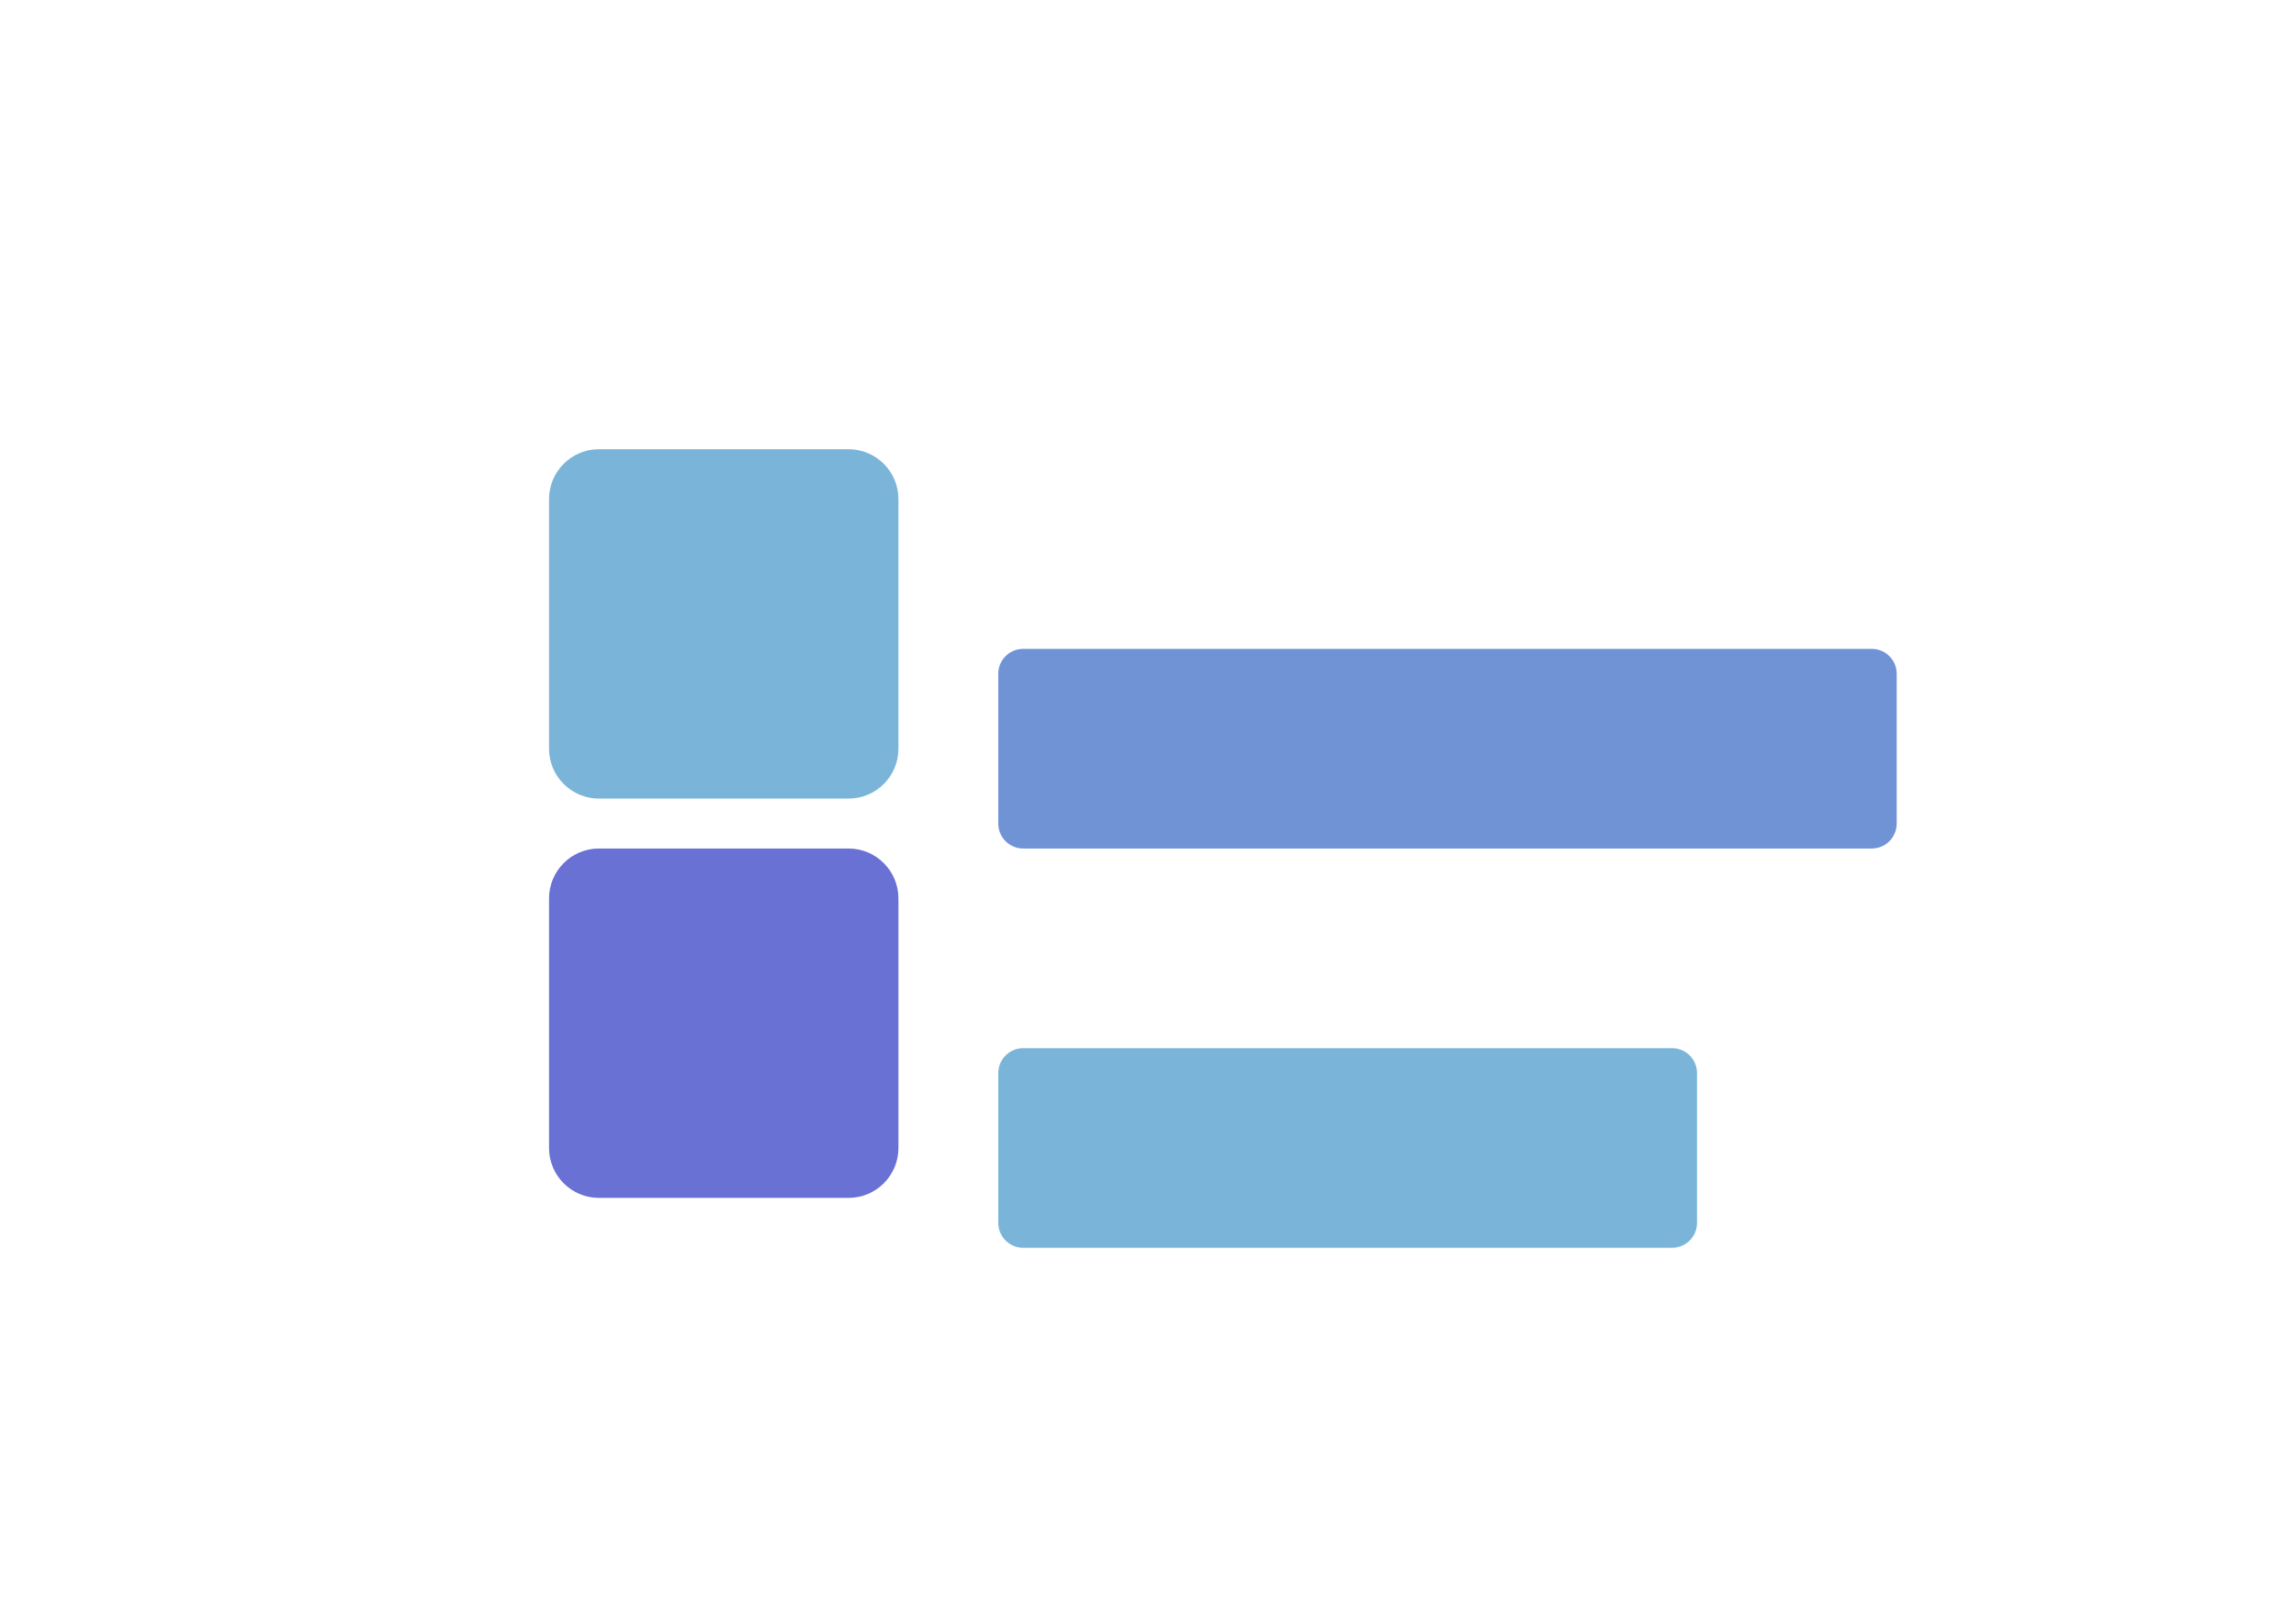
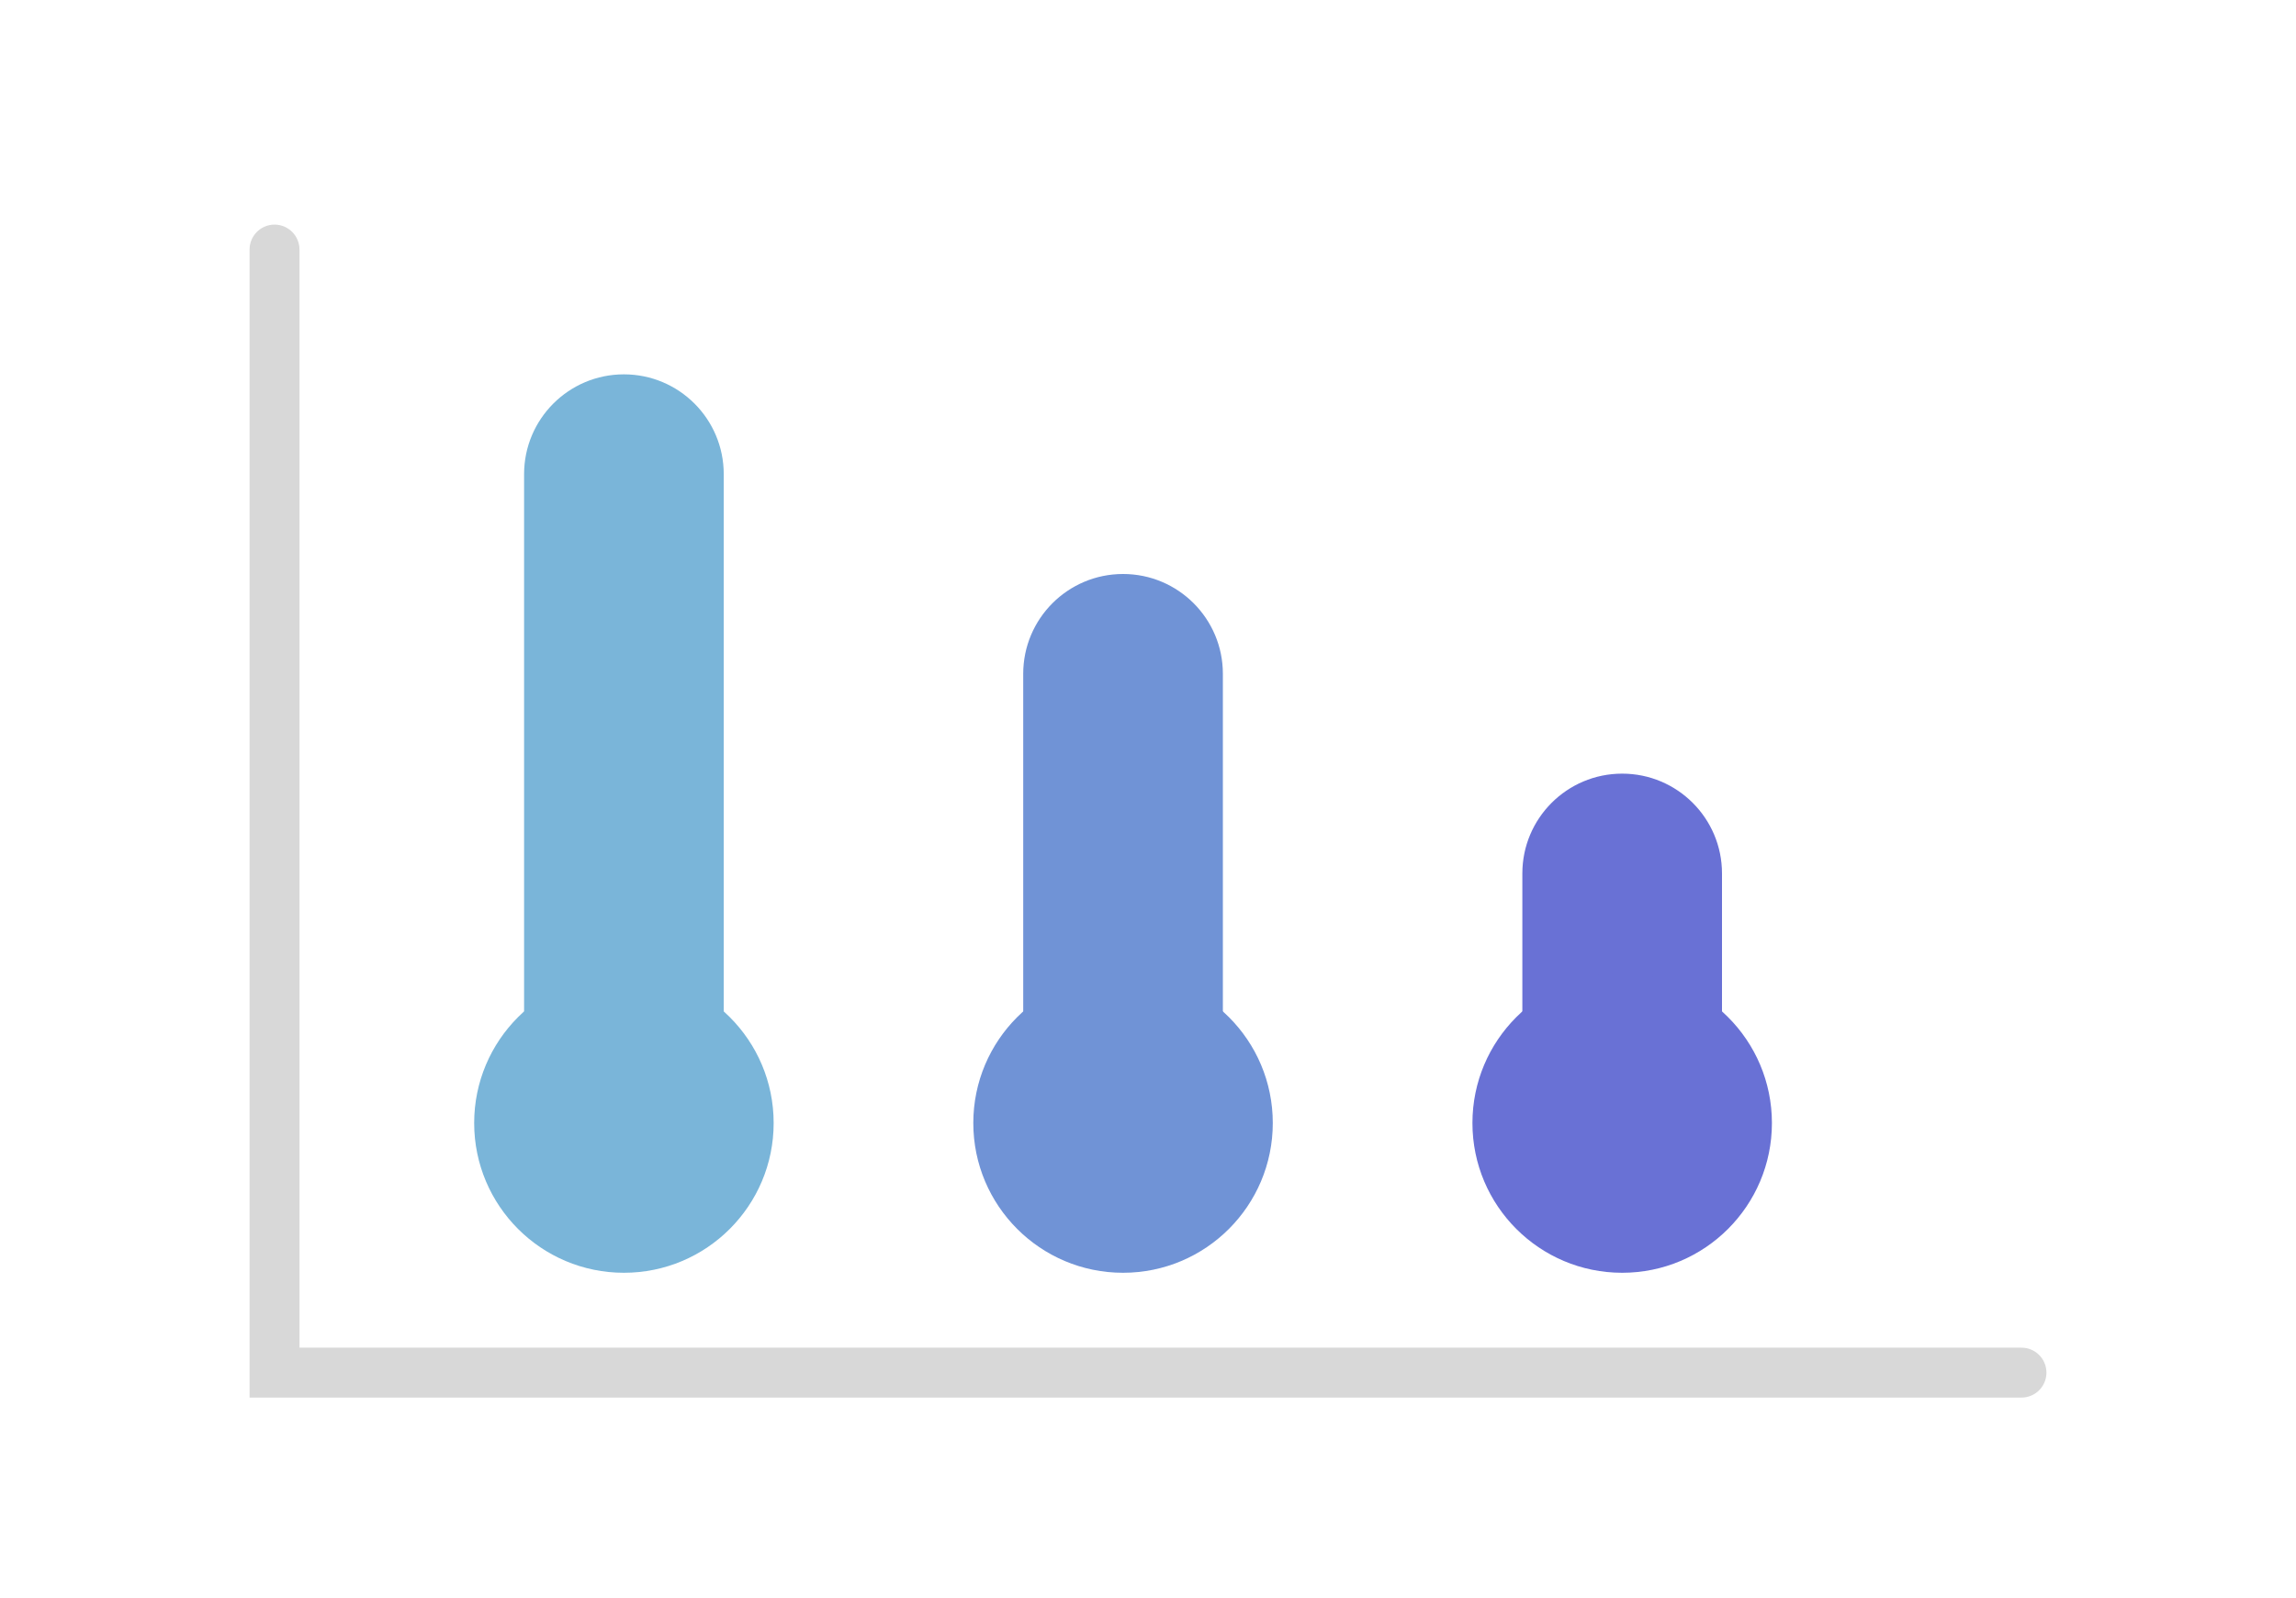
<svg xmlns="http://www.w3.org/2000/svg" width="92" height="64" viewBox="0 0 92 64" fill="none">
-   <rect x="22" y="18" width="14" height="14" rx="2" fill="#7AB5D9" />
-   <rect x="40" y="26" width="36" height="8" rx="1" fill="#7093D6" />
-   <rect x="22" y="34" width="14" height="14" rx="2" fill="#6971D5" />
-   <rect x="40" y="42" width="28" height="8" rx="1" fill="#7AB5D9" />
+   <path d="M81 55.001H11V10" stroke="#D8D8D8" stroke-width="2" stroke-linecap="round" />
+   <rect x="21" y="47" width="32" height="8" rx="4" transform="rotate(-90 21 47)" fill="#7AB5D9" />
+   <ellipse cx="25" cy="45" rx="6" ry="6" transform="rotate(-90 25 45)" fill="#7AB5D9" />
+   <rect x="41" y="47" width="24" height="8" rx="4" transform="rotate(-90 41 47)" fill="#7093D6" />
+   <rect x="61" y="47" width="16" height="8" rx="4" transform="rotate(-90 61 47)" fill="#6971D5" />
+   <ellipse cx="45" cy="45" rx="6" ry="6" transform="rotate(-90 45 45)" fill="#7093D6" />
+   <ellipse cx="65" cy="45" rx="6" ry="6" transform="rotate(-90 65 45)" fill="#6971D5" />
</svg>
